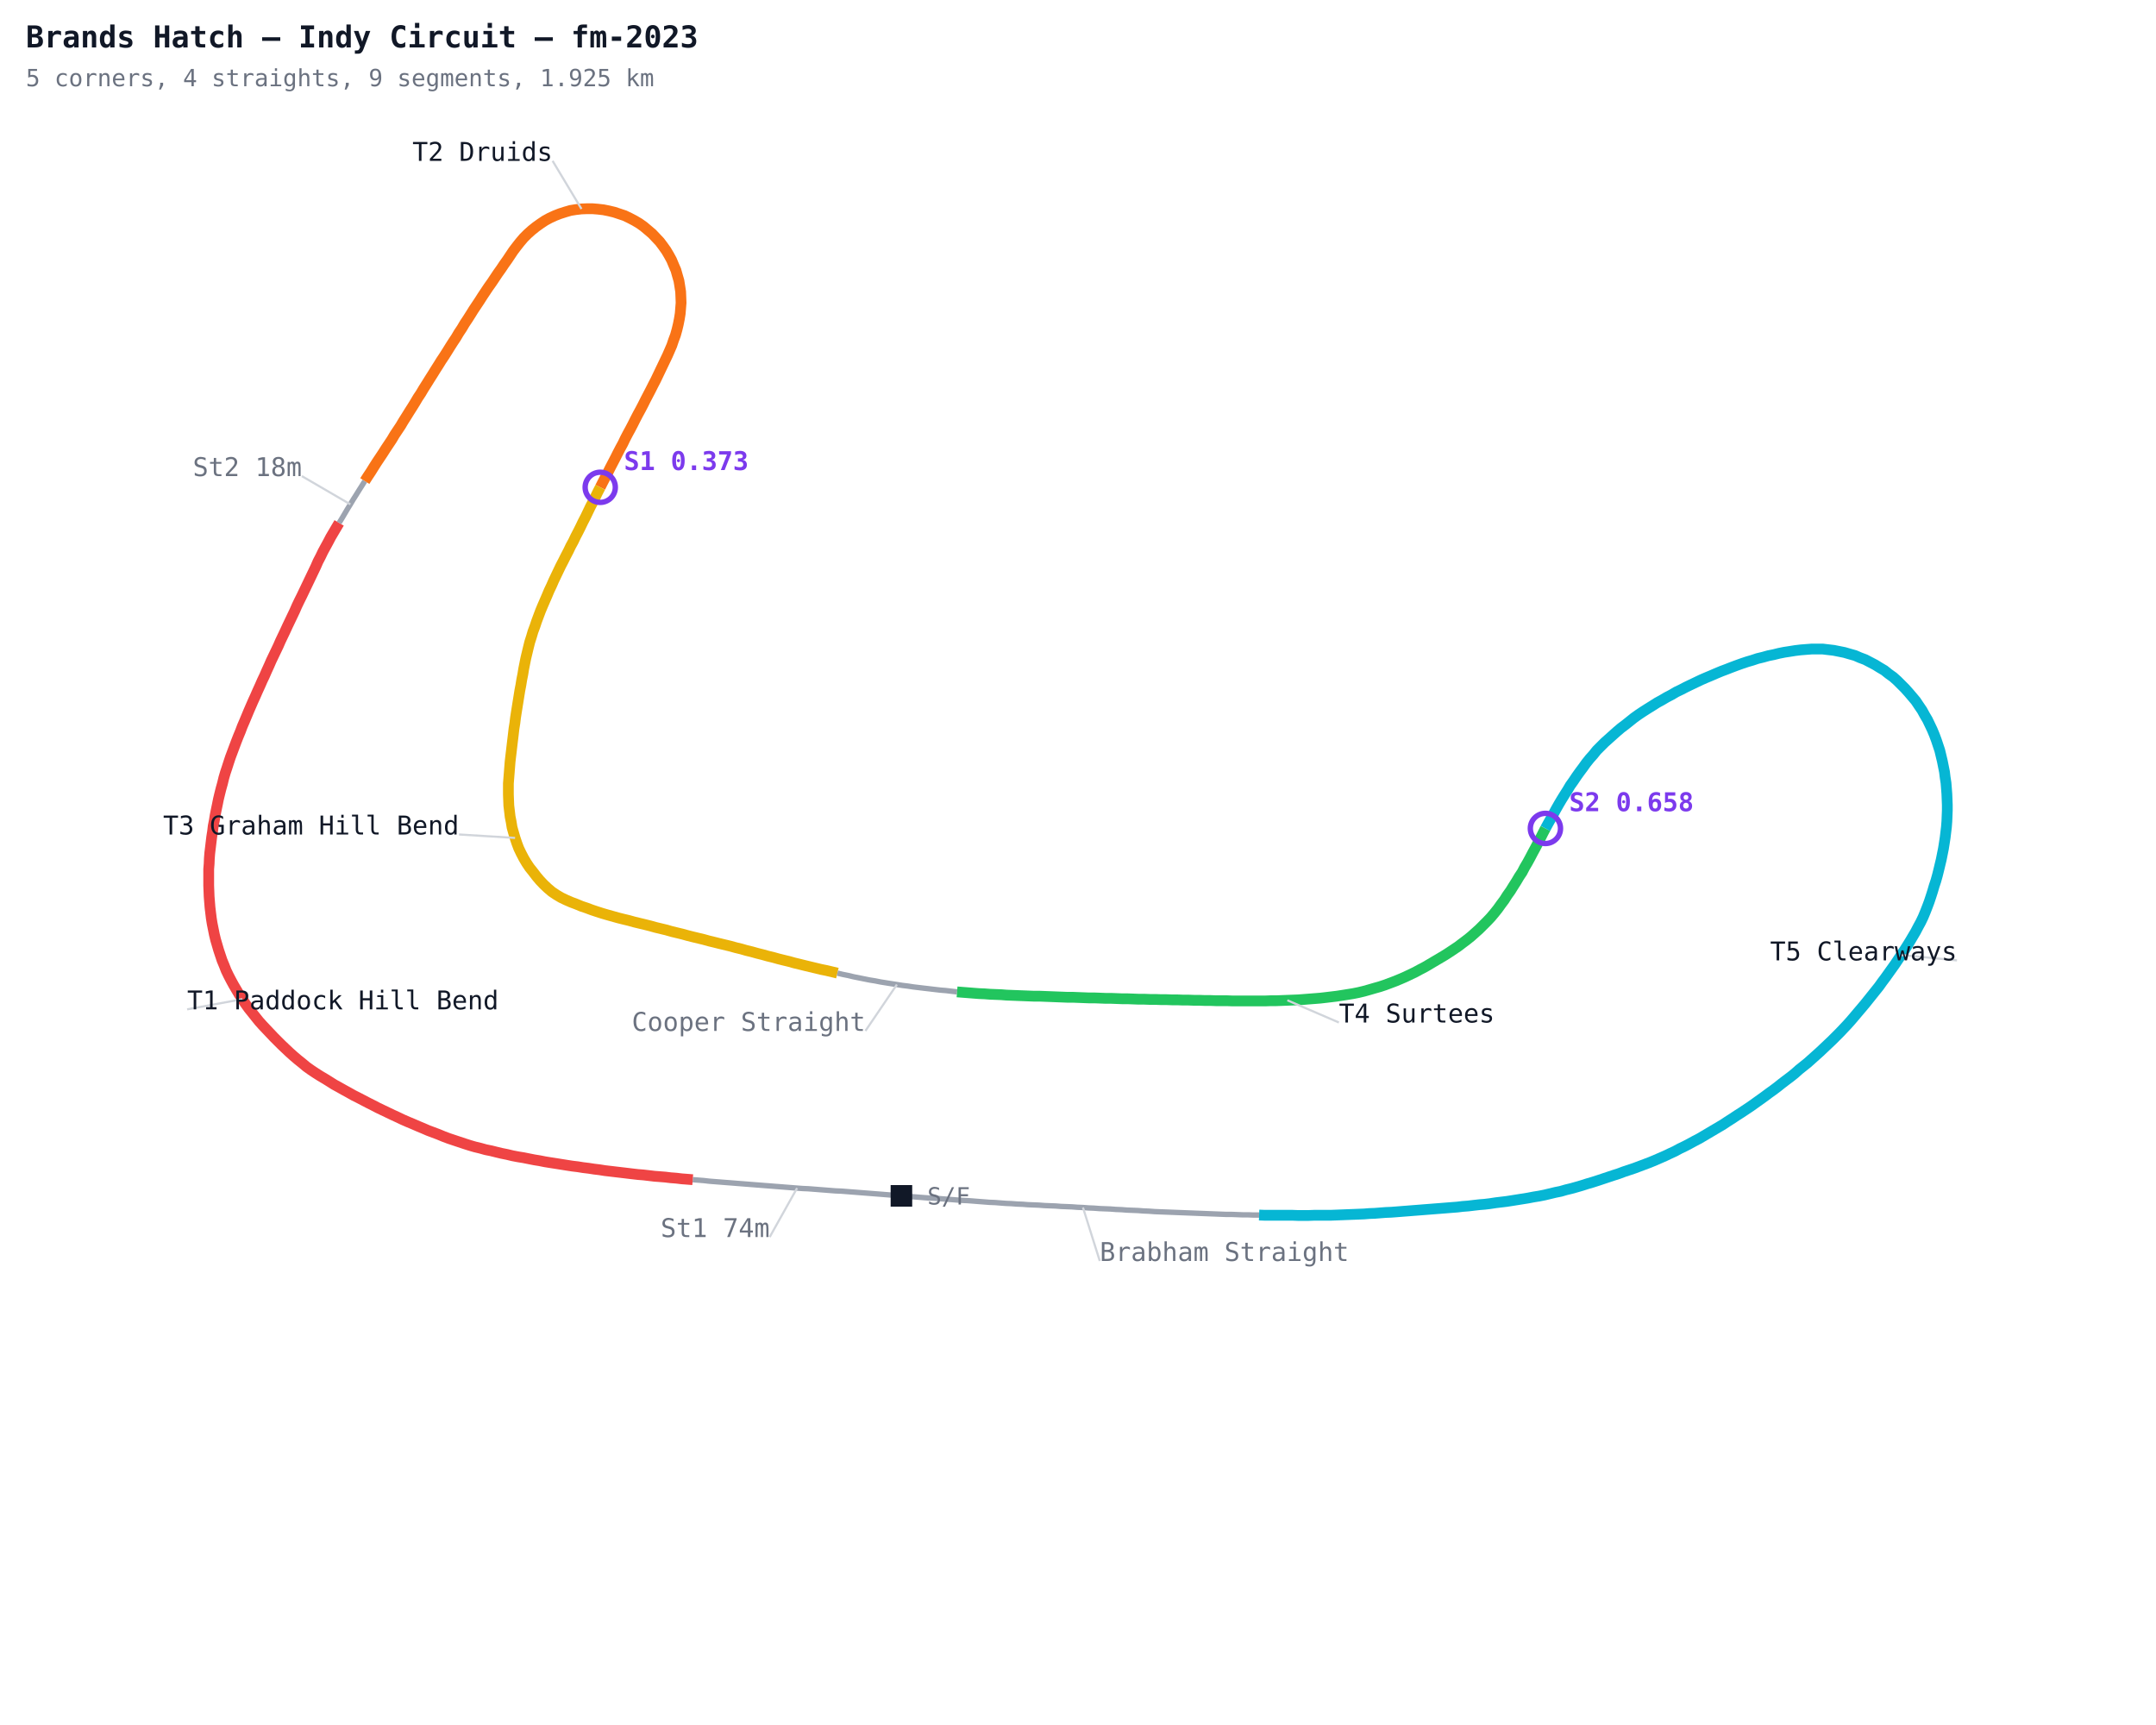
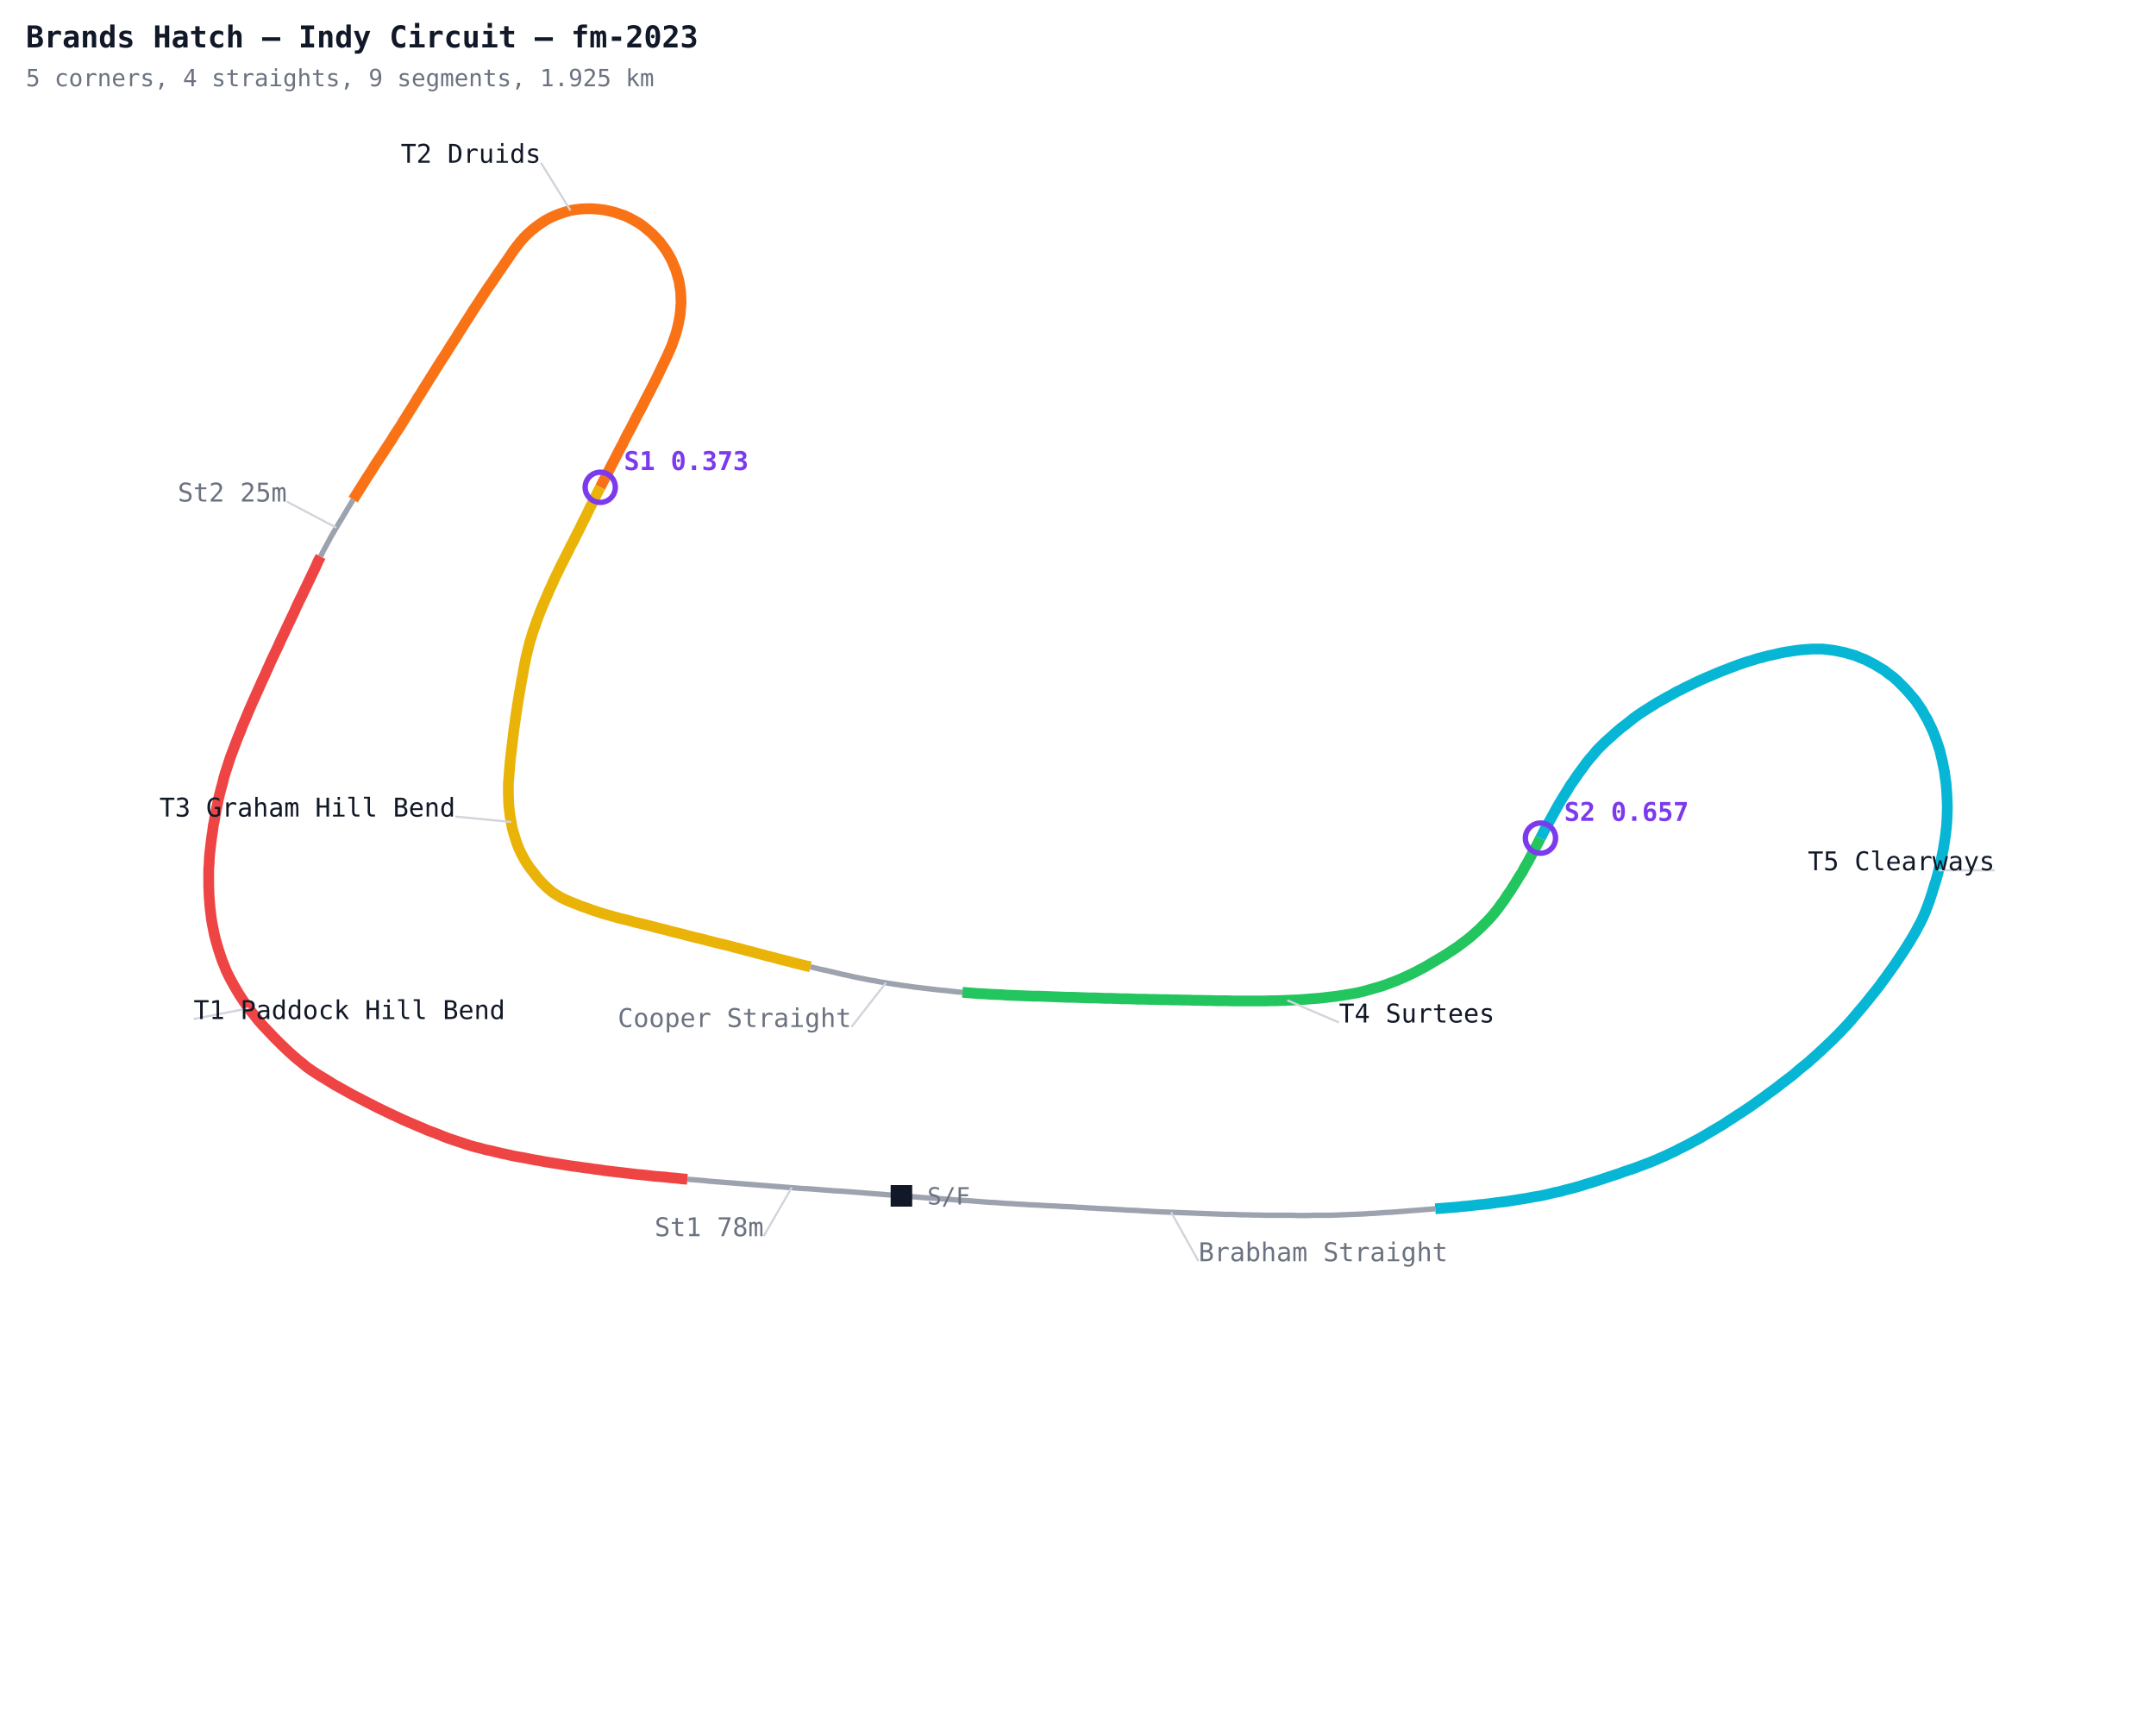
<svg xmlns="http://www.w3.org/2000/svg" width="1000" height="800" viewBox="0 0 1000 800">
  <defs>
    <style>
      .name { font-family: monospace; font-size: 12px; }
      .sector { font-family: monospace; font-size: 12px; fill: #7c3aed; font-weight: bold; }
      .title { font-family: monospace; font-size: 14px; fill: #111827; font-weight: bold; }
      .sub { font-family: monospace; font-size: 11px; fill: #6b7280; }
    </style>
  </defs>
  <rect width="1000" height="800" fill="#ffffff" />
-   <polyline fill="none" stroke="#9ca3af" stroke-width="2.5" points="418.1,554.6 415.6,554.4 413.0,554.2 410.5,554.0 408.0,553.8 405.4,553.6 402.9,553.4 400.3,553.2 397.8,553.0 395.2,552.8 392.7,552.6 390.1,552.4 387.6,552.3 385.0,552.1 382.5,551.9 379.9,551.7 377.4,551.5 374.8,551.3 372.3,551.2 369.7,551.0 367.2,550.8 364.6,550.6 362.1,550.4 359.5,550.2 357.0,550.0 354.4,549.8 351.9,549.6 349.3,549.4 346.8,549.2 344.2,549.0 341.7,548.8 339.2,548.6 336.6,548.4 334.1,548.2 331.5,548.0 329.0,547.8 326.4,547.5 323.9,547.3 321.3,547.1" />
-   <polyline fill="none" stroke="#ef4444" stroke-width="5" points="321.3,547.1 318.8,546.9 316.2,546.7 313.7,546.4 311.1,546.2 308.6,545.9 306.1,545.7 303.5,545.5 301.0,545.2 298.4,544.9 295.9,544.7 293.3,544.4 290.8,544.1 288.3,543.8 285.7,543.5 283.2,543.2 280.6,542.9 278.1,542.5 275.6,542.2 273.0,541.8 270.5,541.5 268.0,541.1 265.5,540.8 262.9,540.4 260.4,540.0 257.9,539.6 255.3,539.2 252.8,538.8 250.3,538.3 247.8,537.9 245.3,537.4 242.8,536.9 240.3,536.5 237.7,536.0 235.2,535.4 232.7,534.9 230.2,534.3 227.8,533.7 225.3,533.2 222.8,532.5 220.3,531.9 217.9,531.2 215.4,530.4 213.0,529.6 210.6,528.8 208.2,528.0 205.8,527.1 203.4,526.1 201.0,525.2 198.6,524.3 196.3,523.3 193.9,522.3 191.6,521.3 189.2,520.3 186.9,519.3 184.6,518.2 182.2,517.1 179.9,516.0 177.6,514.9 175.3,513.8 173.0,512.6 170.8,511.5 168.5,510.3 166.2,509.1 164.0,508.0 161.7,506.7 159.5,505.5 157.2,504.2 155.0,503.0 152.8,501.6 150.7,500.3 148.5,499.0 146.3,497.6 144.2,496.2 142.1,494.7 140.2,493.1 138.2,491.5 136.2,489.8 134.3,488.1 132.5,486.4 130.6,484.6 128.8,482.8 127.0,481.0 125.3,479.2 123.5,477.3 121.8,475.5 120.1,473.6 118.5,471.6 116.9,469.6 115.3,467.6 113.8,465.5 112.4,463.4 111.0,461.3 109.7,459.1 108.4,456.9 107.2,454.7 106.0,452.4 104.9,450.1 104.0,447.8 103.0,445.4 102.2,443.0 101.4,440.6 100.7,438.2 100.0,435.8 99.4,433.3 98.9,430.8 98.4,428.3 98.0,425.8 97.7,423.3 97.4,420.8 97.2,418.3 97.0,415.8 96.9,413.2 96.8,410.7 96.8,408.2 96.8,405.7 96.8,403.1 97.0,400.6 97.1,398.1 97.3,395.6 97.6,393.1 97.9,390.6 98.2,388.1 98.6,385.6 98.9,383.1 99.4,380.6 99.8,378.1 100.3,375.6 100.8,373.2 101.3,370.7 101.9,368.2 102.5,365.8 103.2,363.3 103.8,360.8 104.5,358.4 105.3,356.0 106.1,353.5 106.9,351.1 107.8,348.7 108.7,346.3 109.6,343.9 110.5,341.6 111.5,339.2 112.4,336.8 113.4,334.5 114.4,332.1 115.4,329.7 116.4,327.4 117.4,325.1 118.5,322.7 119.5,320.4 120.6,318.0 121.6,315.7 122.7,313.4 123.7,311.1 124.8,308.7 125.8,306.4 126.9,304.1 128.0,301.8 129.1,299.5 130.1,297.2 131.2,294.9 132.3,292.6 133.4,290.2 134.5,287.9 135.6,285.6 136.7,283.3 137.7,281.0 138.8,278.7 139.9,276.5 141.0,274.2 142.1,271.9 143.2,269.6 144.3,267.3 145.4,265.0 146.5,262.7 147.5,260.4 148.7,258.1 149.8,255.8 151.0,253.6 152.2,251.4 153.4,249.1 154.7,246.9 156.0,244.7 157.3,242.5" />
-   <polyline fill="none" stroke="#9ca3af" stroke-width="2.5" points="157.3,242.5 158.6,240.4 159.9,238.2 161.2,236.0 162.5,233.9 163.8,231.7 165.2,229.5 166.5,227.4 167.9,225.2 169.2,223.1" />
-   <polyline fill="none" stroke="#f97316" stroke-width="5" points="169.2,223.1 170.6,220.9 172.0,218.8 173.3,216.7 174.7,214.5 176.1,212.4 177.5,210.3 178.9,208.1 180.3,206.0 181.7,203.9 183.0,201.7 184.4,199.6 185.8,197.5 187.1,195.3 188.5,193.1 189.8,191.0 191.2,188.8 192.5,186.7 193.8,184.5 195.2,182.4 196.5,180.2 197.9,178.0 199.2,175.9 200.6,173.7 201.9,171.6 203.3,169.4 204.6,167.3 206.0,165.2 207.4,163.0 208.7,160.9 210.1,158.7 211.5,156.6 212.8,154.4 214.2,152.3 215.5,150.1 216.9,148.0 218.3,145.8 219.6,143.7 221.0,141.6 222.4,139.5 223.8,137.3 225.2,135.2 226.6,133.1 228.1,131.0 229.5,128.9 230.9,126.8 232.4,124.7 233.8,122.6 235.3,120.5 236.7,118.4 238.1,116.3 239.7,114.2 241.2,112.3 242.9,110.3 244.7,108.5 246.6,106.8 248.6,105.2 250.7,103.7 252.8,102.3 255.0,101.1 257.4,100.0 259.7,99.1 262.2,98.3 264.6,97.6 267.1,97.2 269.7,96.9 272.2,96.8 274.8,96.8 277.3,97.0 279.9,97.3 282.4,97.8 284.9,98.4 287.3,99.2 289.7,100.0 292.0,101.1 294.3,102.3 296.5,103.6 298.6,105.1 300.5,106.7 302.5,108.4 304.2,110.2 306.0,112.1 307.5,114.1 309.0,116.2 310.3,118.4 311.5,120.6 312.5,123.0 313.5,125.3 314.2,127.8 314.9,130.2 315.3,132.7 315.7,135.3 315.8,137.8 315.9,140.4 315.7,142.9 315.5,145.4 315.1,147.9 314.6,150.4 314.0,152.9 313.3,155.4 312.4,157.8 311.6,160.2 310.6,162.5 309.6,164.8 308.5,167.1 307.4,169.4 306.3,171.7 305.2,174.0 304.1,176.3 302.9,178.6 301.8,180.8 300.6,183.1 299.4,185.4 298.3,187.6 297.1,189.9 295.9,192.1 294.7,194.4 293.6,196.6 292.4,198.9 291.2,201.1 290.0,203.4 288.9,205.7 287.7,207.9 286.5,210.2 285.4,212.4 284.2,214.7 283.0,217.0 281.9,219.2 280.7,221.5 279.5,223.8 278.4,226.0" />
-   <polyline fill="none" stroke="#eab308" stroke-width="5" points="278.4,226.0 277.2,228.3 276.1,230.6 275.0,232.8 273.8,235.1 272.7,237.4 271.6,239.7 270.4,242.0 269.3,244.3 268.2,246.5 267.0,248.8 265.9,251.1 264.7,253.3 263.6,255.6 262.4,257.9 261.3,260.1 260.1,262.4 259.0,264.7 257.9,267.0 256.8,269.3 255.8,271.6 254.7,273.9 253.7,276.3 252.7,278.6 251.7,280.9 250.7,283.3 249.8,285.7 248.9,288.1 248.1,290.5 247.2,292.9 246.5,295.3 245.7,297.8 245.1,300.2 244.5,302.7 243.9,305.2 243.4,307.7 242.9,310.2 242.5,312.7 242.0,315.2 241.6,317.7 241.1,320.3 240.7,322.8 240.3,325.3 239.9,327.8 239.5,330.3 239.1,332.9 238.8,335.4 238.4,337.9 238.1,340.5 237.8,343.0 237.5,345.5 237.2,348.1 236.9,350.6 236.6,353.2 236.4,355.7 236.2,358.3 236.0,360.8 235.8,363.4 235.8,365.9 235.8,368.5 235.9,371.0 236.0,373.6 236.3,376.1 236.6,378.7 237.1,381.2 237.5,383.7 238.2,386.2 238.9,388.6 239.7,391.0 240.6,393.4 241.7,395.7 242.9,398.0 244.2,400.2 245.6,402.3 247.2,404.3 248.8,406.4 250.4,408.3 252.2,410.2 254.0,411.9 256.0,413.6 258.1,415.0 260.3,416.3 262.6,417.4 264.9,418.4 267.3,419.3 269.7,420.3 272.1,421.1 274.5,422.0 276.9,422.8 279.4,423.6 281.8,424.3 284.3,425.0 286.8,425.7 289.2,426.3 291.7,426.9 294.2,427.6 296.7,428.2 299.2,428.8 301.6,429.4 304.1,430.1 306.6,430.7 309.1,431.3 311.5,432.0 314.0,432.6 316.5,433.2 319.0,433.9 321.4,434.5 323.9,435.1 326.4,435.7 328.9,436.4 331.4,437.0 333.8,437.6 336.3,438.2 338.8,438.8 341.3,439.5 343.8,440.1 346.2,440.8 348.7,441.4 351.2,442.1 353.6,442.7 356.1,443.4 358.6,444.0 361.1,444.7 363.5,445.3 366.0,445.9 368.5,446.6 371.0,447.2 373.4,447.8 375.9,448.4 378.4,449.0 380.9,449.6 383.4,450.1 385.9,450.7 388.4,451.3" />
-   <polyline fill="none" stroke="#9ca3af" stroke-width="2.5" points="388.4,451.3 390.9,451.9 393.4,452.4 395.9,453.0 398.4,453.5 400.9,454.0 403.4,454.5 405.9,454.9 408.4,455.4 410.9,455.8 413.4,456.2 416.0,456.6 418.5,457.0 421.0,457.3 423.6,457.7 426.1,458.0 428.6,458.3 431.2,458.6 433.7,458.9 436.3,459.2 438.8,459.4 441.3,459.7 443.9,460.0" />
-   <polyline fill="none" stroke="#22c55e" stroke-width="5" points="443.9,460.0 446.4,460.2 449.0,460.4 451.5,460.6 454.1,460.8 456.6,460.9 459.2,461.1 461.7,461.2 464.3,461.3 466.8,461.5 469.4,461.6 471.9,461.7 474.5,461.8 477.0,461.9 479.6,462.0 482.2,462.0 484.7,462.1 487.3,462.2 489.8,462.3 492.4,462.4 494.9,462.5 497.5,462.5 500.0,462.6 502.6,462.7 505.1,462.8 507.7,462.8 510.3,462.9 512.8,463.0 515.4,463.0 517.9,463.1 520.5,463.2 523.0,463.2 525.6,463.3 528.1,463.4 530.7,463.4 533.2,463.5 535.8,463.5 538.4,463.6 540.9,463.6 543.5,463.7 546.0,463.7 548.6,463.8 551.1,463.8 553.7,463.9 556.2,463.9 558.8,464.0 561.4,464.0 563.9,464.1 566.5,464.1 569.0,464.1 571.6,464.2 574.1,464.2 576.7,464.2 579.2,464.2 581.8,464.2 584.4,464.2 586.9,464.2 589.5,464.1 592.0,464.1 594.6,464.0 597.1,463.9 599.7,463.8 602.2,463.7 604.8,463.5 607.3,463.3 609.9,463.1 612.4,462.9 615.0,462.6 617.5,462.3 620.0,462.0 622.6,461.6 625.1,461.2 627.6,460.8 630.1,460.3 632.6,459.7 635.1,459.0 637.5,458.3 640.0,457.6 642.4,456.8 644.8,455.9 647.2,455.0 649.6,454.0 651.9,453.0 654.2,451.9 656.5,450.8 658.7,449.6 661.0,448.4 663.2,447.1 665.4,445.8 667.6,444.5 669.8,443.2 672.0,441.8 674.1,440.4 676.2,439.0 678.3,437.4 680.3,435.9 682.3,434.3 684.2,432.6 686.1,430.9 687.9,429.1 689.7,427.3 691.5,425.4 693.1,423.5 694.7,421.5 696.2,419.4 697.7,417.4 699.1,415.2 700.6,413.1 701.9,411.0 703.3,408.8 704.6,406.6 706.0,404.5 707.2,402.2 708.5,400.0 709.7,397.8 710.9,395.5 712.1,393.3 713.3,391.0 714.5,388.7 715.6,386.5 716.8,384.2" />
-   <polyline fill="none" stroke="#06b6d4" stroke-width="5" points="716.8,384.2 718.0,382.0 719.3,379.7 720.5,377.5 721.7,375.3 723.0,373.0 724.3,370.8 725.6,368.7 727.0,366.5 728.3,364.3 729.8,362.2 731.2,360.1 732.7,358.0 734.2,356.0 735.7,353.9 737.3,351.9 739.0,350.0 740.6,348.0 742.4,346.2 744.2,344.4 746.1,342.7 748.0,341.0 749.9,339.3 751.9,337.6 753.9,336.1 755.9,334.5 757.9,332.9 760.0,331.4 762.1,330.0 764.3,328.6 766.4,327.3 768.6,325.9 770.8,324.7 773.0,323.4 775.3,322.2 777.5,320.9 779.8,319.8 782.1,318.6 784.4,317.5 786.7,316.4 789.0,315.3 791.3,314.3 793.7,313.3 796.0,312.3 798.4,311.3 800.8,310.4 803.1,309.5 805.5,308.6 808.0,307.7 810.4,306.9 812.8,306.2 815.2,305.4 817.7,304.8 820.2,304.1 822.7,303.6 825.1,303.0 827.6,302.5 830.2,302.1 832.7,301.7 835.2,301.4 837.7,301.2 840.3,301.0 842.8,301.0 845.4,301.0 847.9,301.3 850.5,301.6 853.0,302.1 855.5,302.6 857.9,303.3 860.4,304.0 862.7,305.0 865.1,305.9 867.4,307.1 869.7,308.3 871.8,309.6 874.0,310.9 876.0,312.5 878.1,314.0 880.0,315.7 881.8,317.5 883.6,319.3 885.3,321.2 887.0,323.2 888.6,325.1 890.0,327.2 891.5,329.4 892.7,331.6 894.0,333.8 895.1,336.1 896.2,338.4 897.2,340.8 898.1,343.2 898.9,345.6 899.7,348.0 900.3,350.5 900.9,353.0 901.4,355.5 901.9,358.0 902.2,360.5 902.6,363.1 902.8,365.6 903.0,368.2 903.1,370.7 903.2,373.3 903.2,375.8 903.1,378.4 903.0,380.9 902.8,383.5 902.5,386.0 902.2,388.5 901.8,391.1 901.4,393.6 900.9,396.1 900.4,398.6 899.8,401.1 899.2,403.6 898.6,406.0 897.9,408.5 897.1,410.9 896.4,413.3 895.6,415.8 894.8,418.2 893.9,420.6 893.0,422.9 892.0,425.3 890.9,427.6 889.7,429.8 888.5,432.1 887.2,434.3 885.9,436.5 884.6,438.6 883.2,440.8 881.8,442.9 880.4,445.0 879.0,447.1 877.5,449.2 876.0,451.3 874.5,453.4 873.0,455.4 871.5,457.5 869.9,459.5 868.3,461.5 866.7,463.5 865.1,465.5 863.5,467.4 861.8,469.4 860.2,471.3 858.5,473.3 856.8,475.2 855.1,477.0 853.3,478.9 851.5,480.7 849.7,482.5 847.8,484.3 846.0,486.0 844.1,487.8 842.2,489.5 840.3,491.2 838.4,492.9 836.4,494.5 834.4,496.1 832.5,497.8 830.5,499.4 828.5,500.9 826.4,502.5 824.4,504.1 822.4,505.6 820.3,507.1 818.3,508.6 816.2,510.1 814.1,511.6 812.0,513.1 809.9,514.5 807.8,515.9 805.6,517.3 803.5,518.7 801.3,520.1 799.2,521.5 797.0,522.8 794.8,524.1 792.6,525.4 790.4,526.7 788.2,528.0 785.9,529.2 783.7,530.4 781.4,531.6 779.1,532.7 776.9,533.9 774.5,535.0 772.2,536.1 769.9,537.1 767.6,538.1 765.2,539.1 762.8,540.0 760.4,540.9 758.0,541.8 755.6,542.6 753.2,543.4 750.8,544.3 748.3,545.1 745.9,545.9 743.5,546.7 741.1,547.5 738.6,548.3 736.2,549.0 733.7,549.8 731.3,550.5 728.8,551.2 726.3,551.8 723.9,552.5 721.4,553.0 718.9,553.6 716.4,554.2 713.9,554.7 711.4,555.1 708.8,555.6 706.3,556.0 703.8,556.4 701.3,556.8 698.7,557.2 696.2,557.5 693.7,557.8 691.1,558.2 688.6,558.5 686.1,558.7 683.5,559.0 681.0,559.3 678.4,559.5 675.9,559.8 673.3,560.0 670.8,560.2 668.3,560.4 665.7,560.6 663.2,560.8 660.6,561.0 658.1,561.2 655.5,561.4 653.0,561.6 650.4,561.8 647.9,562.0 645.3,562.2 642.8,562.3 640.2,562.5 637.7,562.7 635.1,562.8 632.6,563.0 630.0,563.1 627.5,563.2 624.9,563.3 622.4,563.4 619.8,563.5 617.2,563.6 614.7,563.6 612.1,563.6 609.6,563.6 607.0,563.7 604.5,563.7 601.9,563.7 599.4,563.6 596.8,563.6 594.2,563.6 591.7,563.6 589.1,563.6 586.6,563.6 584.0,563.5" />
-   <polyline fill="none" stroke="#9ca3af" stroke-width="2.5" points="584.0,563.5 581.5,563.5 578.9,563.4 576.4,563.4 573.8,563.3 571.2,563.2 568.7,563.2 566.1,563.1 563.6,563.0 561.0,562.9 558.5,562.8 555.9,562.7 553.4,562.6 550.8,562.5 548.3,562.4 545.7,562.3 543.2,562.2 540.6,562.1 538.0,562.0 535.5,561.9 532.9,561.7 530.4,561.6 527.8,561.4 525.3,561.3 522.7,561.2 520.2,561.0 517.6,560.9 515.1,560.7 512.5,560.6 510.0,560.5 507.4,560.3 504.9,560.2 502.3,560.0 499.8,559.9 497.2,559.7 494.7,559.6 492.1,559.5 489.6,559.3 487.0,559.2 484.5,559.1 481.9,558.9 479.4,558.8 476.8,558.7 474.3,558.5 471.7,558.4 469.1,558.2 466.6,558.1 464.0,557.9 461.5,557.7 458.9,557.6 456.4,557.4 453.8,557.2 451.3,557.0 448.7,556.8 446.2,556.7 443.6,556.5 441.1,556.3 438.5,556.1 436.0,555.9 433.4,555.7 430.9,555.6 428.3,555.4 425.8,555.2 423.2,555.0 420.7,554.8" />
-   <line x1="369.7" y1="551.0" x2="357.0" y2="573.7" stroke="#d1d5db" stroke-width="1" />
-   <text x="357.0" y="573.7" text-anchor="end" class="name" fill="#6b7280">St1 74m</text>
-   <line x1="112.4" y1="463.4" x2="86.8" y2="468.1" stroke="#d1d5db" stroke-width="1" />
-   <text x="86.8" y="468.1" text-anchor="start" class="name" fill="#111827">T1 Paddock Hill Bend</text>
-   <line x1="162.5" y1="233.9" x2="140.0" y2="220.8" stroke="#d1d5db" stroke-width="1" />
-   <text x="140.0" y="220.8" text-anchor="end" class="name" fill="#6b7280">St2 18m</text>
-   <line x1="269.7" y1="96.9" x2="256.3" y2="74.6" stroke="#d1d5db" stroke-width="1" />
-   <text x="256.3" y="74.6" text-anchor="end" class="name" fill="#111827">T2 Druids</text>
-   <line x1="238.9" y1="388.6" x2="212.9" y2="387.0" stroke="#d1d5db" stroke-width="1" />
-   <text x="212.9" y="387.0" text-anchor="end" class="name" fill="#111827">T3 Graham Hill Bend</text>
-   <line x1="416.0" y1="456.6" x2="401.4" y2="478.1" stroke="#d1d5db" stroke-width="1" />
-   <text x="401.4" y="478.1" text-anchor="end" class="name" fill="#6b7280">Cooper Straight</text>
+   <polyline fill="none" stroke="#9ca3af" stroke-width="2.5" points="418.1,554.6 415.6,554.4 413.0,554.2 410.5,554.0 408.0,553.8 405.4,553.6 402.9,553.4 400.3,553.2 397.8,553.0 395.2,552.8 392.7,552.6 390.1,552.4 387.6,552.3 385.0,552.1 382.5,551.9 379.9,551.7 377.4,551.5 374.8,551.3 372.3,551.2 369.7,551.0 367.2,550.8 364.6,550.6 362.1,550.4 359.5,550.2 357.0,550.0 354.4,549.8 351.9,549.6 349.3,549.4 346.8,549.2 344.2,549.0 341.7,548.8 339.2,548.6 336.6,548.4 334.1,548.2 331.5,548.0 329.0,547.8 326.4,547.5 323.9,547.3 321.3,547.1 318.8,546.9" />
+   <polyline fill="none" stroke="#ef4444" stroke-width="5" points="318.8,546.9 316.2,546.7 313.7,546.4 311.1,546.2 308.6,545.9 306.1,545.7 303.5,545.5 301.0,545.2 298.4,544.9 295.9,544.7 293.3,544.4 290.8,544.1 288.3,543.8 285.7,543.5 283.2,543.2 280.6,542.9 278.1,542.5 275.6,542.2 273.0,541.8 270.5,541.5 268.0,541.1 265.5,540.8 262.9,540.4 260.4,540.0 257.9,539.6 255.3,539.2 252.8,538.8 250.3,538.3 247.8,537.9 245.3,537.4 242.8,536.9 240.3,536.5 237.7,536.0 235.2,535.4 232.7,534.9 230.2,534.3 227.8,533.7 225.3,533.2 222.8,532.5 220.3,531.9 217.9,531.2 215.4,530.4 213.0,529.6 210.6,528.8 208.2,528.0 205.8,527.1 203.4,526.1 201.0,525.2 198.6,524.3 196.3,523.3 193.9,522.3 191.6,521.3 189.2,520.3 186.9,519.3 184.6,518.2 182.2,517.1 179.9,516.0 177.6,514.9 175.3,513.8 173.0,512.6 170.8,511.5 168.5,510.3 166.2,509.1 164.0,508.0 161.7,506.7 159.5,505.5 157.2,504.2 155.0,503.0 152.8,501.6 150.7,500.3 148.5,499.0 146.3,497.6 144.2,496.2 142.1,494.7 140.2,493.1 138.2,491.5 136.2,489.8 134.3,488.1 132.5,486.4 130.6,484.6 128.8,482.8 127.0,481.0 125.3,479.2 123.5,477.3 121.8,475.5 120.1,473.6 118.5,471.6 116.9,469.6 115.3,467.6 113.8,465.5 112.4,463.4 111.0,461.3 109.7,459.1 108.4,456.9 107.2,454.7 106.0,452.4 104.9,450.1 104.0,447.8 103.0,445.4 102.2,443.0 101.4,440.6 100.7,438.2 100.0,435.8 99.4,433.3 98.9,430.8 98.4,428.3 98.0,425.8 97.7,423.3 97.4,420.8 97.2,418.3 97.0,415.8 96.9,413.2 96.8,410.7 96.8,408.2 96.8,405.7 96.8,403.1 97.0,400.6 97.1,398.1 97.3,395.6 97.6,393.1 97.9,390.6 98.2,388.1 98.6,385.6 98.9,383.1 99.4,380.6 99.8,378.1 100.3,375.6 100.8,373.2 101.3,370.7 101.9,368.2 102.5,365.8 103.2,363.3 103.8,360.8 104.5,358.4 105.3,356.0 106.1,353.5 106.9,351.1 107.8,348.7 108.7,346.3 109.6,343.9 110.5,341.6 111.5,339.2 112.4,336.8 113.4,334.5 114.4,332.1 115.4,329.7 116.4,327.4 117.4,325.1 118.5,322.7 119.5,320.4 120.6,318.0 121.6,315.7 122.7,313.4 123.7,311.1 124.8,308.7 125.8,306.4 126.9,304.1 128.0,301.8 129.1,299.5 130.1,297.2 131.2,294.9 132.3,292.6 133.4,290.2 134.5,287.9 135.6,285.6 136.7,283.3 137.7,281.0 138.8,278.7 139.9,276.5 141.0,274.2 142.1,271.9 143.2,269.6 144.3,267.3 145.4,265.0 146.5,262.7 147.5,260.4 148.7,258.1" />
+   <polyline fill="none" stroke="#9ca3af" stroke-width="2.5" points="148.7,258.1 149.8,255.8 151.0,253.6 152.2,251.4 153.4,249.1 154.7,246.9 156.0,244.7 157.3,242.5 158.6,240.4 159.9,238.2 161.2,236.0 162.5,233.9 163.8,231.7" />
+   <polyline fill="none" stroke="#f97316" stroke-width="5" points="163.8,231.7 165.2,229.5 166.5,227.4 167.9,225.2 169.2,223.1 170.6,220.9 172.0,218.8 173.3,216.7 174.7,214.5 176.1,212.4 177.5,210.3 178.9,208.1 180.3,206.0 181.7,203.9 183.0,201.7 184.4,199.6 185.8,197.5 187.1,195.3 188.5,193.1 189.8,191.0 191.2,188.8 192.5,186.7 193.8,184.5 195.2,182.4 196.5,180.2 197.9,178.0 199.2,175.9 200.6,173.7 201.9,171.6 203.3,169.4 204.6,167.3 206.0,165.2 207.4,163.0 208.7,160.9 210.1,158.7 211.5,156.6 212.8,154.4 214.2,152.3 215.5,150.1 216.9,148.0 218.3,145.8 219.6,143.7 221.0,141.6 222.4,139.5 223.8,137.3 225.2,135.2 226.6,133.1 228.1,131.0 229.5,128.9 230.9,126.8 232.4,124.7 233.8,122.6 235.3,120.5 236.7,118.4 238.1,116.3 239.7,114.2 241.2,112.3 242.9,110.3 244.7,108.5 246.6,106.8 248.6,105.2 250.7,103.7 252.8,102.3 255.0,101.1 257.4,100.0 259.7,99.1 262.2,98.3 264.6,97.6 267.1,97.2 269.7,96.9 272.2,96.8 274.8,96.8 277.3,97.0 279.9,97.3 282.4,97.8 284.9,98.4 287.3,99.2 289.7,100.0 292.0,101.1 294.3,102.3 296.5,103.6 298.6,105.1 300.5,106.7 302.5,108.4 304.2,110.2 306.0,112.1 307.5,114.1 309.0,116.2 310.3,118.4 311.5,120.6 312.5,123.0 313.5,125.3 314.2,127.8 314.9,130.2 315.3,132.7 315.7,135.3 315.8,137.8 315.9,140.4 315.7,142.9 315.5,145.4 315.1,147.9 314.6,150.4 314.0,152.9 313.3,155.4 312.4,157.8 311.6,160.2 310.6,162.5 309.6,164.8 308.5,167.1 307.4,169.4 306.3,171.7 305.2,174.0 304.1,176.3 302.9,178.6 301.8,180.8 300.6,183.1 299.4,185.4 298.3,187.6 297.1,189.9 295.9,192.1 294.7,194.4 293.6,196.6 292.4,198.9 291.2,201.1 290.0,203.4 288.9,205.7 287.7,207.9 286.5,210.2 285.4,212.4 284.2,214.7 283.0,217.0 281.9,219.2 280.7,221.5 279.5,223.8 278.4,226.0" />
+   <polyline fill="none" stroke="#eab308" stroke-width="5" points="278.4,226.0 277.2,228.3 276.1,230.6 275.0,232.8 273.8,235.1 272.7,237.4 271.6,239.7 270.4,242.0 269.3,244.3 268.2,246.5 267.0,248.8 265.9,251.1 264.7,253.3 263.6,255.6 262.4,257.9 261.3,260.1 260.1,262.4 259.0,264.7 257.9,267.0 256.8,269.3 255.8,271.6 254.7,273.9 253.7,276.3 252.7,278.6 251.7,280.9 250.7,283.3 249.8,285.7 248.9,288.1 248.1,290.5 247.2,292.9 246.5,295.3 245.7,297.8 245.1,300.2 244.5,302.7 243.9,305.2 243.4,307.7 242.9,310.2 242.5,312.7 242.0,315.2 241.6,317.7 241.1,320.3 240.7,322.8 240.3,325.3 239.9,327.8 239.5,330.3 239.1,332.9 238.8,335.4 238.4,337.9 238.1,340.5 237.8,343.0 237.5,345.5 237.2,348.1 236.9,350.6 236.6,353.2 236.4,355.7 236.2,358.3 236.0,360.8 235.8,363.4 235.8,365.9 235.8,368.5 235.9,371.0 236.0,373.6 236.3,376.1 236.6,378.7 237.1,381.2 237.5,383.7 238.2,386.2 238.9,388.6 239.7,391.0 240.6,393.4 241.7,395.7 242.9,398.0 244.2,400.2 245.6,402.3 247.2,404.3 248.8,406.4 250.4,408.3 252.2,410.2 254.0,411.9 256.0,413.6 258.1,415.0 260.3,416.3 262.6,417.4 264.9,418.4 267.3,419.3 269.7,420.3 272.1,421.1 274.5,422.0 276.9,422.8 279.4,423.6 281.8,424.3 284.3,425.0 286.8,425.7 289.2,426.3 291.7,426.9 294.2,427.6 296.7,428.2 299.2,428.8 301.6,429.4 304.1,430.1 306.6,430.7 309.1,431.3 311.5,432.0 314.0,432.6 316.5,433.2 319.0,433.9 321.4,434.5 323.9,435.1 326.4,435.7 328.9,436.4 331.4,437.0 333.8,437.6 336.3,438.2 338.8,438.8 341.3,439.5 343.8,440.1 346.2,440.8 348.7,441.4 351.2,442.1 353.6,442.7 356.1,443.4 358.6,444.0 361.1,444.7 363.5,445.3 366.0,445.9 368.5,446.6 371.0,447.2 373.4,447.8 375.9,448.4" />
+   <polyline fill="none" stroke="#9ca3af" stroke-width="2.5" points="375.9,448.4 378.4,449.0 380.9,449.6 383.4,450.1 385.9,450.7 388.4,451.3 390.9,451.9 393.4,452.4 395.9,453.0 398.4,453.5 400.9,454.0 403.4,454.5 405.9,454.9 408.4,455.4 410.9,455.8 413.4,456.2 416.0,456.6 418.5,457.0 421.0,457.3 423.6,457.7 426.1,458.0 428.6,458.3 431.2,458.6 433.7,458.9 436.3,459.2 438.8,459.4 441.3,459.7 443.9,460.0 446.4,460.2" />
+   <polyline fill="none" stroke="#22c55e" stroke-width="5" points="446.4,460.2 449.0,460.4 451.5,460.6 454.1,460.8 456.6,460.9 459.2,461.1 461.7,461.2 464.3,461.3 466.8,461.5 469.4,461.6 471.9,461.7 474.5,461.8 477.0,461.9 479.6,462.0 482.2,462.0 484.7,462.1 487.3,462.2 489.8,462.3 492.4,462.4 494.9,462.5 497.5,462.5 500.0,462.6 502.6,462.7 505.1,462.8 507.7,462.8 510.3,462.9 512.8,463.0 515.4,463.0 517.9,463.1 520.5,463.2 523.0,463.2 525.6,463.3 528.1,463.4 530.7,463.4 533.2,463.5 535.8,463.5 538.4,463.6 540.9,463.6 543.5,463.7 546.0,463.7 548.6,463.8 551.1,463.8 553.7,463.9 556.2,463.9 558.8,464.0 561.4,464.0 563.9,464.1 566.5,464.1 569.0,464.1 571.6,464.2 574.1,464.2 576.7,464.2 579.2,464.2 581.8,464.2 584.4,464.2 586.9,464.2 589.5,464.1 592.0,464.1 594.6,464.0 597.1,463.9 599.7,463.8 602.2,463.7 604.8,463.5 607.3,463.3 609.9,463.1 612.4,462.9 615.0,462.6 617.5,462.3 620.0,462.0 622.6,461.6 625.1,461.2 627.6,460.8 630.1,460.3 632.6,459.7 635.1,459.0 637.5,458.3 640.0,457.6 642.4,456.8 644.8,455.9 647.2,455.0 649.6,454.0 651.9,453.0 654.2,451.9 656.5,450.8 658.7,449.6 661.0,448.4 663.2,447.1 665.4,445.8 667.6,444.5 669.8,443.2 672.0,441.8 674.1,440.4 676.2,439.0 678.3,437.4 680.3,435.9 682.3,434.3 684.2,432.6 686.1,430.9 687.9,429.1 689.7,427.3 691.5,425.4 693.1,423.5 694.7,421.5 696.2,419.4 697.7,417.4 699.1,415.2 700.6,413.1 701.9,411.0 703.3,408.8 704.6,406.6 706.0,404.5 707.2,402.2 708.5,400.0 709.7,397.8 710.9,395.5 712.1,393.3 713.3,391.0 714.5,388.7" />
+   <polyline fill="none" stroke="#06b6d4" stroke-width="5" points="714.5,388.7 715.6,386.5 716.8,384.2 718.0,382.0 719.3,379.7 720.5,377.5 721.7,375.3 723.0,373.0 724.3,370.8 725.6,368.7 727.0,366.5 728.3,364.3 729.8,362.2 731.2,360.1 732.7,358.0 734.2,356.0 735.7,353.9 737.3,351.9 739.0,350.0 740.6,348.0 742.4,346.2 744.2,344.4 746.1,342.7 748.0,341.0 749.9,339.3 751.9,337.6 753.9,336.1 755.9,334.5 757.9,332.9 760.0,331.4 762.1,330.0 764.3,328.6 766.4,327.3 768.6,325.9 770.8,324.7 773.0,323.4 775.3,322.2 777.5,320.9 779.8,319.8 782.1,318.6 784.4,317.5 786.7,316.4 789.0,315.3 791.3,314.3 793.7,313.3 796.0,312.3 798.4,311.3 800.8,310.4 803.1,309.5 805.5,308.6 808.0,307.7 810.4,306.9 812.8,306.2 815.2,305.4 817.7,304.8 820.2,304.1 822.7,303.6 825.1,303.0 827.6,302.5 830.2,302.1 832.7,301.7 835.2,301.4 837.7,301.2 840.3,301.0 842.8,301.0 845.4,301.0 847.9,301.3 850.5,301.6 853.0,302.1 855.5,302.6 857.9,303.3 860.4,304.0 862.7,305.0 865.1,305.9 867.4,307.1 869.7,308.3 871.8,309.6 874.0,310.9 876.0,312.5 878.1,314.0 880.0,315.7 881.8,317.5 883.6,319.3 885.3,321.2 887.0,323.2 888.6,325.1 890.0,327.2 891.5,329.4 892.7,331.6 894.0,333.8 895.1,336.1 896.2,338.4 897.2,340.8 898.1,343.2 898.9,345.6 899.7,348.0 900.3,350.5 900.9,353.0 901.4,355.5 901.9,358.0 902.2,360.5 902.6,363.1 902.8,365.6 903.0,368.2 903.1,370.7 903.2,373.3 903.2,375.8 903.1,378.4 903.0,380.9 902.8,383.5 902.5,386.0 902.2,388.5 901.8,391.1 901.4,393.6 900.9,396.1 900.4,398.6 899.8,401.1 899.2,403.6 898.6,406.0 897.9,408.5 897.1,410.9 896.4,413.3 895.6,415.8 894.8,418.2 893.9,420.6 893.0,422.9 892.0,425.3 890.9,427.6 889.7,429.8 888.5,432.1 887.2,434.3 885.9,436.5 884.6,438.6 883.2,440.8 881.8,442.9 880.4,445.0 879.0,447.1 877.5,449.2 876.0,451.3 874.5,453.4 873.0,455.4 871.5,457.5 869.9,459.5 868.3,461.5 866.7,463.5 865.1,465.5 863.5,467.4 861.8,469.4 860.2,471.3 858.5,473.3 856.8,475.2 855.1,477.0 853.3,478.9 851.5,480.7 849.7,482.5 847.8,484.3 846.0,486.0 844.1,487.8 842.2,489.5 840.3,491.2 838.4,492.9 836.4,494.5 834.4,496.1 832.5,497.8 830.5,499.4 828.5,500.9 826.4,502.5 824.4,504.1 822.4,505.6 820.3,507.1 818.3,508.6 816.2,510.1 814.1,511.6 812.0,513.1 809.9,514.5 807.8,515.9 805.6,517.3 803.5,518.7 801.3,520.1 799.2,521.5 797.0,522.8 794.8,524.1 792.6,525.4 790.4,526.7 788.2,528.0 785.9,529.2 783.7,530.4 781.4,531.6 779.1,532.7 776.9,533.9 774.5,535.0 772.2,536.1 769.9,537.1 767.6,538.1 765.2,539.1 762.8,540.0 760.4,540.9 758.0,541.8 755.6,542.6 753.2,543.4 750.8,544.3 748.3,545.1 745.9,545.9 743.5,546.7 741.1,547.5 738.6,548.3 736.2,549.0 733.7,549.8 731.3,550.5 728.8,551.2 726.3,551.8 723.9,552.5 721.4,553.0 718.9,553.6 716.4,554.2 713.9,554.7 711.4,555.1 708.8,555.6 706.3,556.0 703.8,556.4 701.3,556.8 698.7,557.2 696.2,557.5 693.7,557.8 691.1,558.2 688.6,558.5 686.1,558.7 683.5,559.0 681.0,559.3 678.4,559.5 675.9,559.8 673.3,560.0 670.8,560.2 668.3,560.4 665.7,560.6" />
+   <polyline fill="none" stroke="#9ca3af" stroke-width="2.5" points="665.7,560.6 663.2,560.8 660.6,561.0 658.1,561.2 655.5,561.4 653.0,561.6 650.4,561.8 647.9,562.0 645.3,562.2 642.8,562.3 640.2,562.5 637.7,562.7 635.1,562.8 632.6,563.0 630.0,563.1 627.5,563.2 624.9,563.3 622.4,563.4 619.8,563.5 617.2,563.6 614.7,563.6 612.1,563.6 609.6,563.6 607.0,563.7 604.5,563.7 601.9,563.7 599.4,563.6 596.8,563.6 594.2,563.6 591.7,563.6 589.1,563.6 586.6,563.6 584.0,563.5 581.5,563.5 578.9,563.4 576.4,563.4 573.8,563.3 571.2,563.2 568.7,563.2 566.1,563.1 563.6,563.0 561.0,562.9 558.5,562.8 555.9,562.7 553.4,562.6 550.8,562.5 548.3,562.4 545.7,562.3 543.2,562.2 540.6,562.1 538.0,562.0 535.5,561.9 532.9,561.7 530.4,561.6 527.8,561.4 525.3,561.3 522.7,561.2 520.2,561.0 517.6,560.9 515.1,560.7 512.5,560.6 510.0,560.5 507.4,560.3 504.9,560.2 502.3,560.0 499.8,559.9 497.2,559.7 494.7,559.6 492.1,559.5 489.6,559.3 487.0,559.2 484.5,559.1 481.9,558.9 479.4,558.8 476.8,558.7 474.3,558.5 471.7,558.4 469.1,558.2 466.6,558.1 464.0,557.9 461.5,557.7 458.9,557.6 456.4,557.4 453.8,557.2 451.3,557.0 448.7,556.8 446.2,556.7 443.6,556.5 441.1,556.3 438.5,556.1 436.0,555.9 433.4,555.7 430.9,555.6 428.3,555.4 425.8,555.2 423.2,555.0 420.7,554.8" />
+   <line x1="367.2" y1="550.8" x2="354.2" y2="573.3" stroke="#d1d5db" stroke-width="1" />
+   <text x="354.2" y="573.3" text-anchor="end" class="name" fill="#6b7280">St1 78m</text>
+   <line x1="115.3" y1="467.6" x2="89.8" y2="472.6" stroke="#d1d5db" stroke-width="1" />
+   <text x="89.8" y="472.6" text-anchor="start" class="name" fill="#111827">T1 Paddock Hill Bend</text>
+   <line x1="156.0" y1="244.7" x2="133.0" y2="232.6" stroke="#d1d5db" stroke-width="1" />
+   <text x="133.0" y="232.6" text-anchor="end" class="name" fill="#6b7280">St2 25m</text>
+   <line x1="264.6" y1="97.6" x2="250.9" y2="75.5" stroke="#d1d5db" stroke-width="1" />
+   <text x="250.9" y="75.5" text-anchor="end" class="name" fill="#111827">T2 Druids</text>
+   <line x1="237.1" y1="381.2" x2="211.2" y2="378.7" stroke="#d1d5db" stroke-width="1" />
+   <text x="211.2" y="378.7" text-anchor="end" class="name" fill="#111827">T3 Graham Hill Bend</text>
+   <line x1="410.9" y1="455.8" x2="394.9" y2="476.3" stroke="#d1d5db" stroke-width="1" />
+   <text x="394.9" y="476.3" text-anchor="end" class="name" fill="#6b7280">Cooper Straight</text>
  <line x1="597.1" y1="463.9" x2="621.0" y2="474.2" stroke="#d1d5db" stroke-width="1" />
  <text x="621.0" y="474.2" text-anchor="start" class="name" fill="#111827">T4 Surtees</text>
-   <line x1="881.8" y1="442.9" x2="907.7" y2="445.4" stroke="#d1d5db" stroke-width="1" />
-   <text x="907.7" y="445.4" text-anchor="end" class="name" fill="#111827">T5 Clearways</text>
-   <line x1="502.3" y1="560.0" x2="510.1" y2="584.8" stroke="#d1d5db" stroke-width="1" />
-   <text x="510.1" y="584.8" text-anchor="start" class="name" fill="#6b7280">Brabham Straight</text>
+   <line x1="899.2" y1="403.6" x2="925.2" y2="403.6" stroke="#d1d5db" stroke-width="1" />
+   <text x="925.2" y="403.6" text-anchor="end" class="name" fill="#111827">T5 Clearways</text>
+   <line x1="543.2" y1="562.2" x2="555.9" y2="584.9" stroke="#d1d5db" stroke-width="1" />
+   <text x="555.9" y="584.9" text-anchor="start" class="name" fill="#6b7280">Brabham Straight</text>
  <circle cx="278.4" cy="226.0" r="7" fill="none" stroke="#7c3aed" stroke-width="2.5" />
  <text x="289.4" y="218.0" class="sector">S1 0.373</text>
-   <circle cx="716.8" cy="384.2" r="7" fill="none" stroke="#7c3aed" stroke-width="2.5" />
-   <text x="727.8" y="376.2" class="sector">S2 0.658</text>
+   <circle cx="714.5" cy="388.7" r="7" fill="none" stroke="#7c3aed" stroke-width="2.5" />
+   <text x="725.5" y="380.7" class="sector">S2 0.657</text>
  <rect x="413.1" y="549.6" width="10" height="10" fill="#111827" />
  <text x="430.1" y="558.6" class="sub">S/F</text>
  <text class="title" x="12" y="22">Brands Hatch — Indy Circuit — fm-2023</text>
  <text class="sub" x="12" y="40">5 corners, 4 straights, 9 segments, 1.925 km</text>
</svg>
